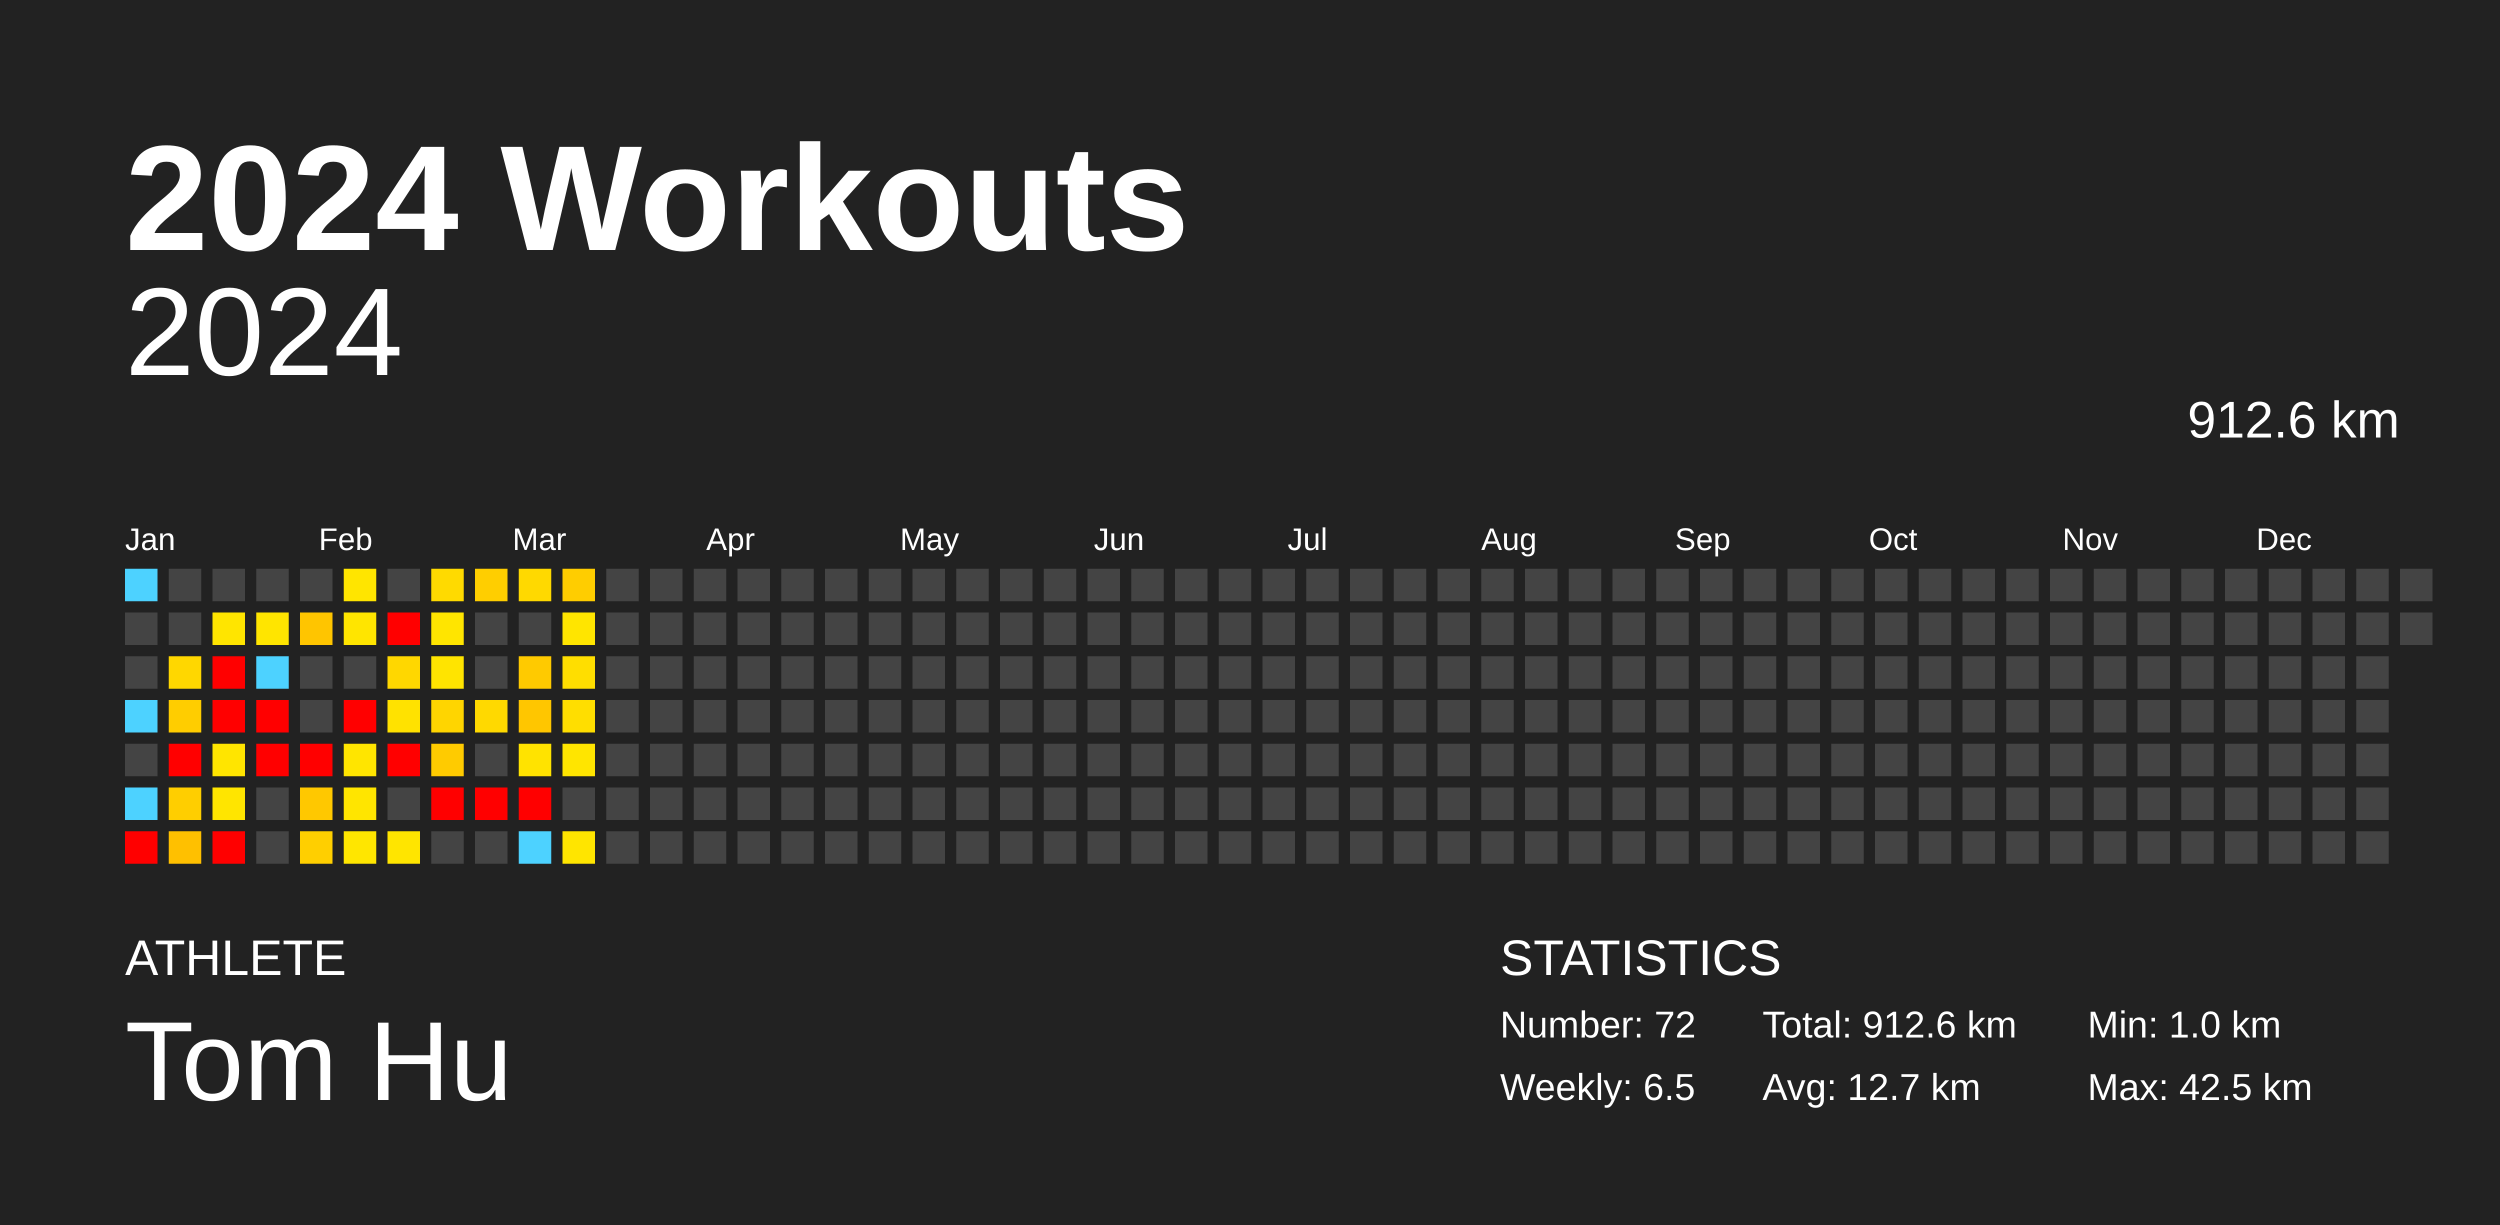
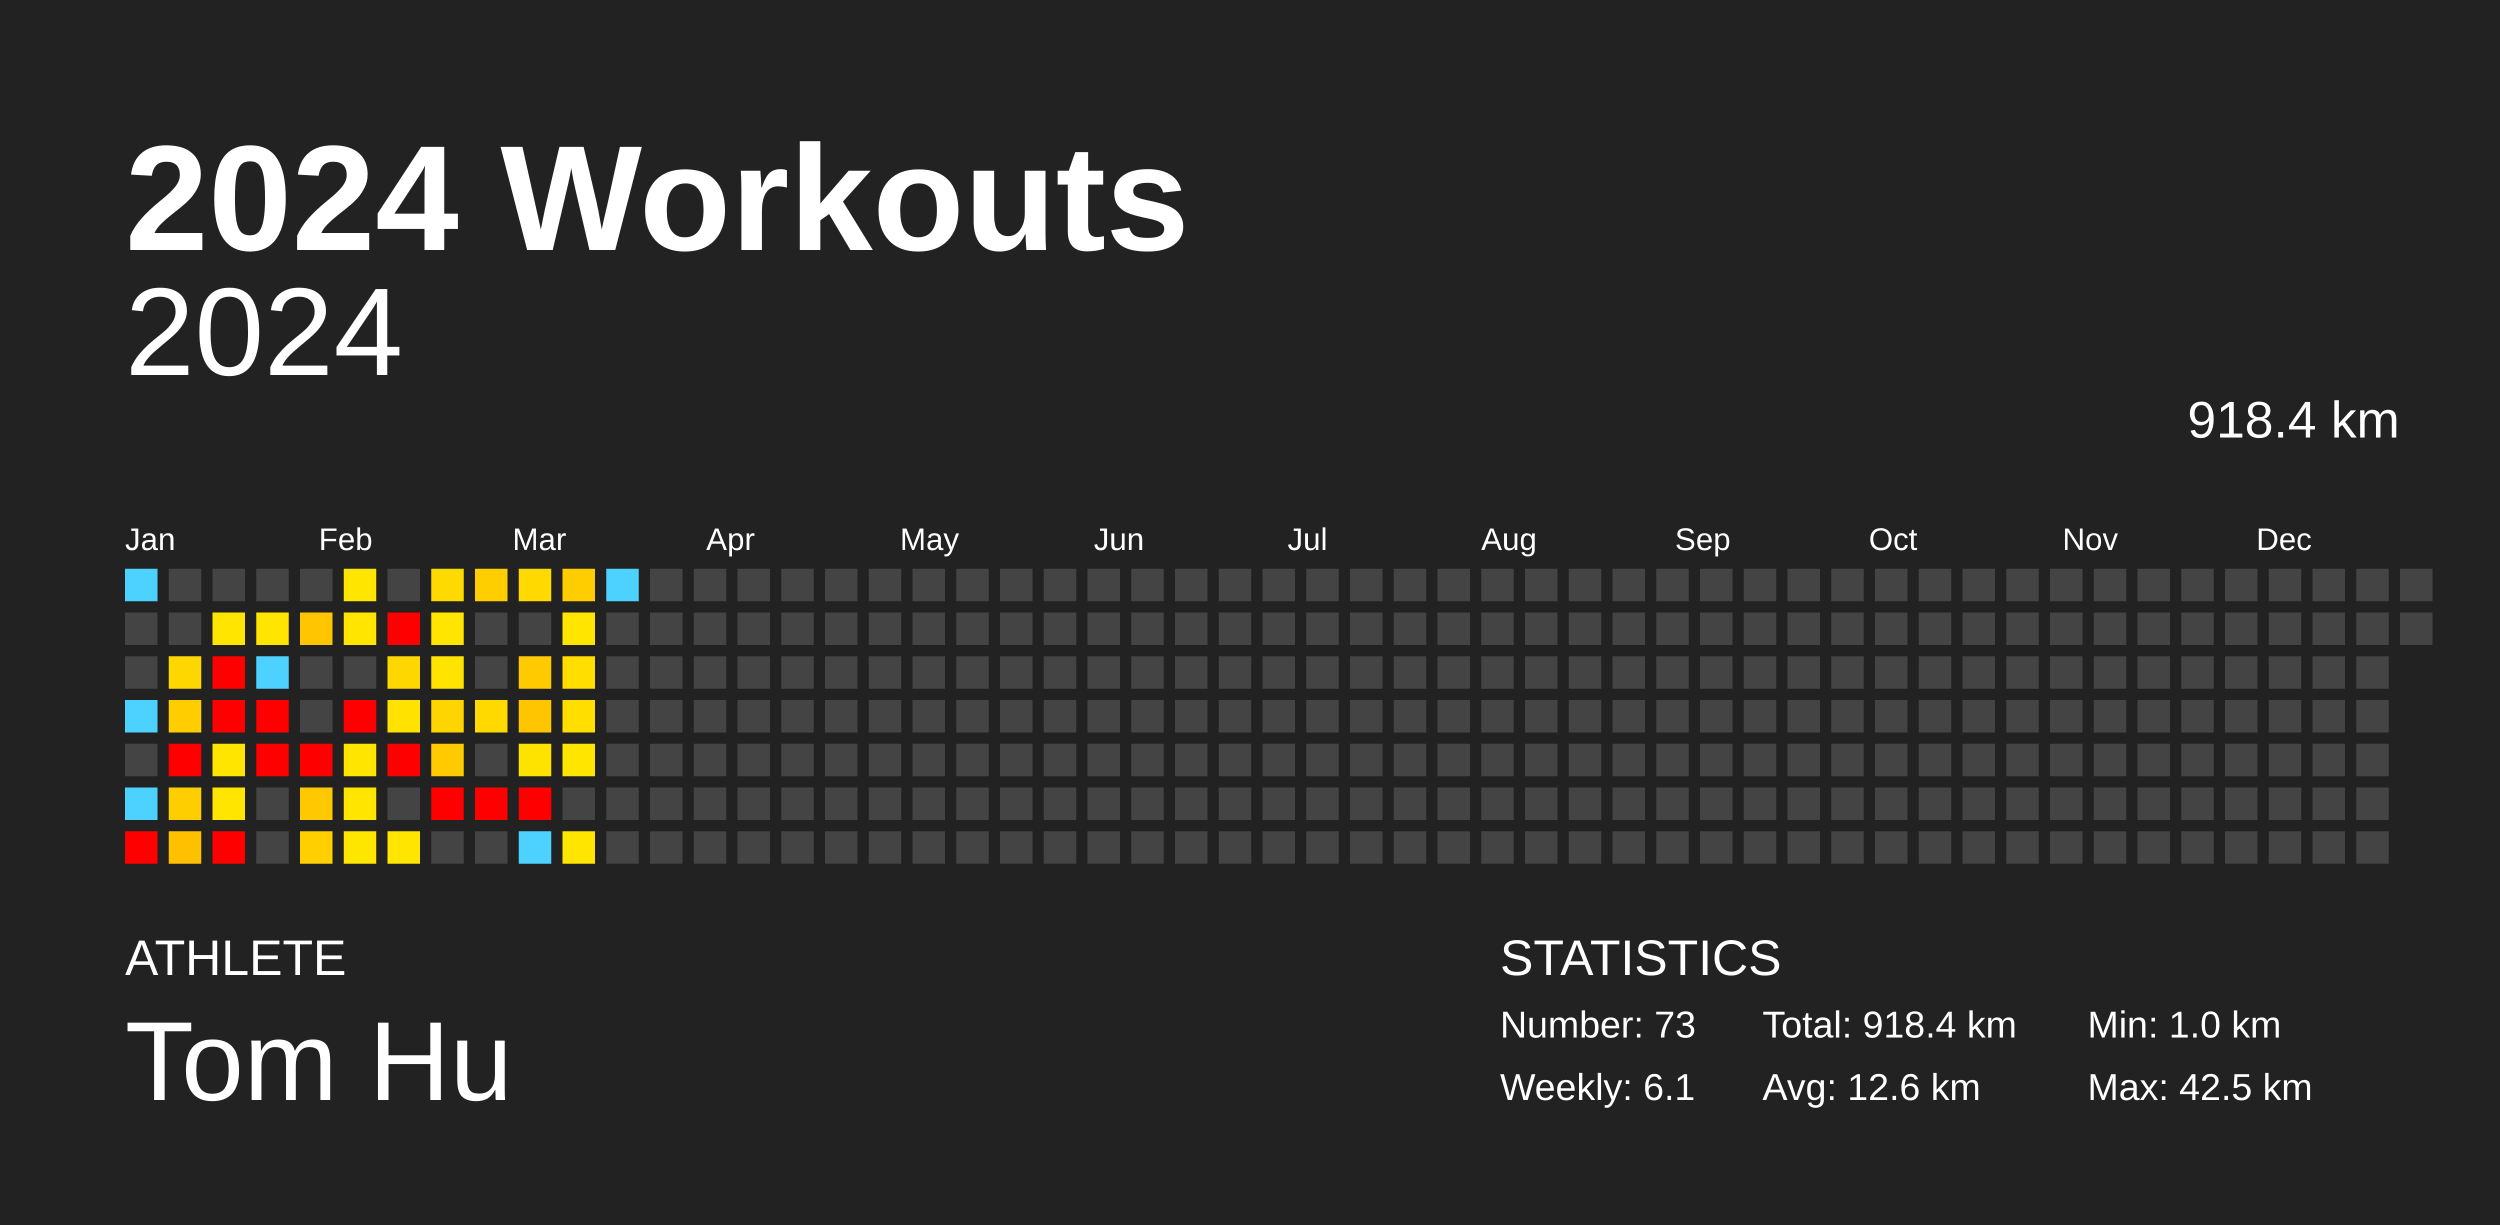
<svg xmlns="http://www.w3.org/2000/svg" baseProfile="full" height="98mm" version="1.1" viewBox="0,0,200,98" width="200mm">
  <defs />
  <rect fill="#222222" height="98" width="200" x="0" y="0" />
  <text fill="#FFFFFF" style="font-size:12px; font-family:Arial; font-weight:bold;" x="10" y="20">2024 Workouts</text>
  <text fill="#FFFFFF" style="font-size:4px; font-family:Arial" x="10" y="78">ATHLETE</text>
  <text fill="#FFFFFF" style="font-size:9px; font-family:Arial" x="10" y="88">Tom Hu</text>
  <text fill="#FFFFFF" style="font-size:4px; font-family:Arial" x="120" y="78">STATISTICS</text>
-   <text fill="#FFFFFF" style="font-size:3px; font-family:Arial" x="120" y="83">Number: 72</text>
-   <text fill="#FFFFFF" style="font-size:3px; font-family:Arial" x="120" y="88">Weekly: 6.5</text>
-   <text fill="#FFFFFF" style="font-size:3px; font-family:Arial" x="141" y="83">Total: 912.6 km</text>
-   <text fill="#FFFFFF" style="font-size:3px; font-family:Arial" x="141" y="88">Avg: 12.7 km</text>
+   <text fill="#FFFFFF" style="font-size:3px; font-family:Arial" x="120" y="83">Number: 73</text>
+   <text fill="#FFFFFF" style="font-size:3px; font-family:Arial" x="120" y="88">Weekly: 6.1</text>
+   <text fill="#FFFFFF" style="font-size:3px; font-family:Arial" x="141" y="83">Total: 918.4 km</text>
+   <text fill="#FFFFFF" style="font-size:3px; font-family:Arial" x="141" y="88">Avg: 12.6 km</text>
  <text fill="#FFFFFF" style="font-size:3px; font-family:Arial" x="167" y="83">Min: 1.0 km</text>
  <text fill="#FFFFFF" style="font-size:3px; font-family:Arial" x="167" y="88">Max: 42.5 km</text>
  <text alignment-baseline="hanging" fill="#FFFFFF" style="font-size:10.0px; font-family:Arial;" x="10" y="30">2024</text>
-   <text alignment-baseline="hanging" fill="#FFFFFF" style="font-size:4.125px; font-family:Arial;" x="175" y="35">912.6 km</text>
+   <text alignment-baseline="hanging" fill="#FFFFFF" style="font-size:4.125px; font-family:Arial;" x="175" y="35">918.4 km</text>
  <text fill="#FFFFFF" style="font-size:2.5px; font-family:Arial" x="10.0" y="44">Jan</text>
  <text fill="#FFFFFF" style="font-size:2.5px; font-family:Arial" x="25.5" y="44">Feb</text>
  <text fill="#FFFFFF" style="font-size:2.5px; font-family:Arial" x="41.0" y="44">Mar</text>
  <text fill="#FFFFFF" style="font-size:2.5px; font-family:Arial" x="56.5" y="44">Apr</text>
  <text fill="#FFFFFF" style="font-size:2.5px; font-family:Arial" x="72.0" y="44">May</text>
  <text fill="#FFFFFF" style="font-size:2.5px; font-family:Arial" x="87.5" y="44">Jun</text>
  <text fill="#FFFFFF" style="font-size:2.5px; font-family:Arial" x="103.0" y="44">Jul</text>
  <text fill="#FFFFFF" style="font-size:2.5px; font-family:Arial" x="118.5" y="44">Aug</text>
  <text fill="#FFFFFF" style="font-size:2.5px; font-family:Arial" x="134.0" y="44">Sep</text>
  <text fill="#FFFFFF" style="font-size:2.5px; font-family:Arial" x="149.5" y="44">Oct</text>
  <text fill="#FFFFFF" style="font-size:2.5px; font-family:Arial" x="165.0" y="44">Nov</text>
  <text fill="#FFFFFF" style="font-size:2.5px; font-family:Arial" x="180.5" y="44">Dec</text>
  <rect fill="#4dd2ff" height="2.6" width="2.6" x="10.0" y="45.5" />
  <rect fill="#444444" height="2.6" width="2.6" x="10.0" y="49.0" />
  <rect fill="#444444" height="2.6" width="2.6" x="10.0" y="52.5" />
  <rect fill="#4dd2ff" height="2.6" width="2.6" x="10.0" y="56.0" />
  <rect fill="#444444" height="2.6" width="2.6" x="10.0" y="59.5" />
  <rect fill="#4dd2ff" height="2.6" width="2.6" x="10.0" y="63.0" />
  <rect fill="red" height="2.6" width="2.6" x="10.0" y="66.5" />
  <rect fill="#444444" height="2.6" width="2.6" x="13.5" y="45.5" />
  <rect fill="#444444" height="2.6" width="2.6" x="13.5" y="49.0" />
  <rect fill="#ffd700" height="2.6" width="2.6" x="13.5" y="52.5" />
  <rect fill="#ffcd00" height="2.6" width="2.6" x="13.5" y="56.0" />
  <rect fill="red" height="2.6" width="2.6" x="13.5" y="59.5" />
  <rect fill="#ffce00" height="2.6" width="2.6" x="13.5" y="63.0" />
  <rect fill="#ffc000" height="2.6" width="2.6" x="13.5" y="66.5" />
  <rect fill="#444444" height="2.6" width="2.6" x="17.0" y="45.5" />
  <rect fill="#ffe500" height="2.6" width="2.6" x="17.0" y="49.0" />
  <rect fill="red" height="2.6" width="2.6" x="17.0" y="52.5" />
  <rect fill="red" height="2.6" width="2.6" x="17.0" y="56.0" />
  <rect fill="#ffe500" height="2.6" width="2.6" x="17.0" y="59.5" />
  <rect fill="#ffe500" height="2.6" width="2.6" x="17.0" y="63.0" />
  <rect fill="red" height="2.6" width="2.6" x="17.0" y="66.5" />
  <rect fill="#444444" height="2.6" width="2.6" x="20.5" y="45.5" />
  <rect fill="#ffe500" height="2.6" width="2.6" x="20.5" y="49.0" />
  <rect fill="#4dd2ff" height="2.6" width="2.6" x="20.5" y="52.5" />
  <rect fill="red" height="2.6" width="2.6" x="20.5" y="56.0" />
  <rect fill="red" height="2.6" width="2.6" x="20.5" y="59.5" />
  <rect fill="#444444" height="2.6" width="2.6" x="20.5" y="63.0" />
  <rect fill="#444444" height="2.6" width="2.6" x="20.5" y="66.5" />
  <rect fill="#444444" height="2.6" width="2.6" x="24.0" y="45.5" />
  <rect fill="#ffc500" height="2.6" width="2.6" x="24.0" y="49.0" />
  <rect fill="#444444" height="2.6" width="2.6" x="24.0" y="52.5" />
  <rect fill="#444444" height="2.6" width="2.6" x="24.0" y="56.0" />
  <rect fill="red" height="2.6" width="2.6" x="24.0" y="59.5" />
  <rect fill="#ffc800" height="2.6" width="2.6" x="24.0" y="63.0" />
  <rect fill="#ffcf00" height="2.6" width="2.6" x="24.0" y="66.5" />
  <rect fill="#ffe500" height="2.6" width="2.6" x="27.5" y="45.5" />
  <rect fill="#ffe500" height="2.6" width="2.6" x="27.5" y="49.0" />
  <rect fill="#444444" height="2.6" width="2.6" x="27.5" y="52.5" />
  <rect fill="red" height="2.6" width="2.6" x="27.5" y="56.0" />
  <rect fill="#ffe500" height="2.6" width="2.6" x="27.5" y="59.5" />
  <rect fill="#ffe500" height="2.6" width="2.6" x="27.5" y="63.0" />
  <rect fill="#ffe600" height="2.6" width="2.6" x="27.5" y="66.5" />
  <rect fill="#444444" height="2.6" width="2.6" x="31.0" y="45.5" />
  <rect fill="red" height="2.6" width="2.6" x="31.0" y="49.0" />
  <rect fill="#ffd700" height="2.6" width="2.6" x="31.0" y="52.5" />
  <rect fill="#ffe200" height="2.6" width="2.6" x="31.0" y="56.0" />
  <rect fill="red" height="2.6" width="2.6" x="31.0" y="59.5" />
  <rect fill="#444444" height="2.6" width="2.6" x="31.0" y="63.0" />
  <rect fill="#ffe500" height="2.6" width="2.6" x="31.0" y="66.5" />
  <rect fill="#ffda00" height="2.6" width="2.6" x="34.5" y="45.5" />
  <rect fill="#ffe500" height="2.6" width="2.6" x="34.5" y="49.0" />
  <rect fill="#ffe400" height="2.6" width="2.6" x="34.5" y="52.5" />
  <rect fill="#ffd500" height="2.6" width="2.6" x="34.5" y="56.0" />
  <rect fill="#ffcb00" height="2.6" width="2.6" x="34.5" y="59.5" />
  <rect fill="red" height="2.6" width="2.6" x="34.5" y="63.0" />
  <rect fill="#444444" height="2.6" width="2.6" x="34.5" y="66.5" />
  <rect fill="#ffce00" height="2.6" width="2.6" x="38.0" y="45.5" />
  <rect fill="#444444" height="2.6" width="2.6" x="38.0" y="49.0" />
  <rect fill="#444444" height="2.6" width="2.6" x="38.0" y="52.5" />
  <rect fill="#ffd900" height="2.6" width="2.6" x="38.0" y="56.0" />
  <rect fill="#444444" height="2.6" width="2.6" x="38.0" y="59.5" />
  <rect fill="red" height="2.6" width="2.6" x="38.0" y="63.0" />
  <rect fill="#444444" height="2.6" width="2.6" x="38.0" y="66.5" />
  <rect fill="#ffd900" height="2.6" width="2.6" x="41.5" y="45.5" />
  <rect fill="#444444" height="2.6" width="2.6" x="41.5" y="49.0" />
  <rect fill="#ffca00" height="2.6" width="2.6" x="41.5" y="52.5" />
  <rect fill="#ffc600" height="2.6" width="2.6" x="41.5" y="56.0" />
  <rect fill="#ffe300" height="2.6" width="2.6" x="41.5" y="59.5" />
  <rect fill="red" height="2.6" width="2.6" x="41.5" y="63.0" />
  <rect fill="#4dd2ff" height="2.6" width="2.6" x="41.5" y="66.5" />
  <rect fill="#ffcd00" height="2.6" width="2.6" x="45.0" y="45.5" />
  <rect fill="#ffe500" height="2.6" width="2.6" x="45.0" y="49.0" />
  <rect fill="#ffde00" height="2.6" width="2.6" x="45.0" y="52.5" />
  <rect fill="#ffde00" height="2.6" width="2.6" x="45.0" y="56.0" />
  <rect fill="#ffe500" height="2.6" width="2.6" x="45.0" y="59.5" />
  <rect fill="#444444" height="2.6" width="2.6" x="45.0" y="63.0" />
  <rect fill="#ffe500" height="2.6" width="2.6" x="45.0" y="66.5" />
-   <rect fill="#444444" height="2.6" width="2.6" x="48.5" y="45.5" />
+   <rect fill="#4dd2ff" height="2.6" width="2.6" x="48.5" y="45.5" />
  <rect fill="#444444" height="2.6" width="2.6" x="48.5" y="49.0" />
  <rect fill="#444444" height="2.6" width="2.6" x="48.5" y="52.5" />
  <rect fill="#444444" height="2.6" width="2.6" x="48.5" y="56.0" />
  <rect fill="#444444" height="2.6" width="2.6" x="48.5" y="59.5" />
  <rect fill="#444444" height="2.6" width="2.6" x="48.5" y="63.0" />
  <rect fill="#444444" height="2.6" width="2.6" x="48.5" y="66.5" />
  <rect fill="#444444" height="2.6" width="2.6" x="52.0" y="45.5" />
  <rect fill="#444444" height="2.6" width="2.6" x="52.0" y="49.0" />
  <rect fill="#444444" height="2.6" width="2.6" x="52.0" y="52.5" />
  <rect fill="#444444" height="2.6" width="2.6" x="52.0" y="56.0" />
  <rect fill="#444444" height="2.6" width="2.6" x="52.0" y="59.5" />
  <rect fill="#444444" height="2.6" width="2.6" x="52.0" y="63.0" />
  <rect fill="#444444" height="2.6" width="2.6" x="52.0" y="66.5" />
  <rect fill="#444444" height="2.6" width="2.6" x="55.5" y="45.5" />
  <rect fill="#444444" height="2.6" width="2.6" x="55.5" y="49.0" />
  <rect fill="#444444" height="2.6" width="2.6" x="55.5" y="52.5" />
  <rect fill="#444444" height="2.6" width="2.6" x="55.5" y="56.0" />
  <rect fill="#444444" height="2.6" width="2.6" x="55.5" y="59.5" />
  <rect fill="#444444" height="2.6" width="2.6" x="55.5" y="63.0" />
  <rect fill="#444444" height="2.6" width="2.6" x="55.5" y="66.5" />
  <rect fill="#444444" height="2.6" width="2.6" x="59.0" y="45.5" />
  <rect fill="#444444" height="2.6" width="2.6" x="59.0" y="49.0" />
  <rect fill="#444444" height="2.6" width="2.6" x="59.0" y="52.5" />
  <rect fill="#444444" height="2.6" width="2.6" x="59.0" y="56.0" />
  <rect fill="#444444" height="2.6" width="2.6" x="59.0" y="59.5" />
  <rect fill="#444444" height="2.6" width="2.6" x="59.0" y="63.0" />
  <rect fill="#444444" height="2.6" width="2.6" x="59.0" y="66.5" />
  <rect fill="#444444" height="2.6" width="2.6" x="62.5" y="45.5" />
  <rect fill="#444444" height="2.6" width="2.6" x="62.5" y="49.0" />
  <rect fill="#444444" height="2.6" width="2.6" x="62.5" y="52.5" />
  <rect fill="#444444" height="2.6" width="2.6" x="62.5" y="56.0" />
  <rect fill="#444444" height="2.6" width="2.6" x="62.5" y="59.5" />
  <rect fill="#444444" height="2.6" width="2.6" x="62.5" y="63.0" />
  <rect fill="#444444" height="2.6" width="2.6" x="62.5" y="66.5" />
  <rect fill="#444444" height="2.6" width="2.6" x="66.0" y="45.5" />
  <rect fill="#444444" height="2.6" width="2.6" x="66.0" y="49.0" />
  <rect fill="#444444" height="2.6" width="2.6" x="66.0" y="52.5" />
  <rect fill="#444444" height="2.6" width="2.6" x="66.0" y="56.0" />
  <rect fill="#444444" height="2.6" width="2.6" x="66.0" y="59.5" />
  <rect fill="#444444" height="2.6" width="2.6" x="66.0" y="63.0" />
  <rect fill="#444444" height="2.6" width="2.6" x="66.0" y="66.5" />
  <rect fill="#444444" height="2.6" width="2.6" x="69.5" y="45.5" />
  <rect fill="#444444" height="2.6" width="2.6" x="69.5" y="49.0" />
  <rect fill="#444444" height="2.6" width="2.6" x="69.5" y="52.5" />
  <rect fill="#444444" height="2.6" width="2.6" x="69.5" y="56.0" />
  <rect fill="#444444" height="2.6" width="2.6" x="69.5" y="59.5" />
  <rect fill="#444444" height="2.6" width="2.6" x="69.5" y="63.0" />
  <rect fill="#444444" height="2.6" width="2.6" x="69.5" y="66.5" />
  <rect fill="#444444" height="2.6" width="2.6" x="73.0" y="45.5" />
  <rect fill="#444444" height="2.6" width="2.6" x="73.0" y="49.0" />
  <rect fill="#444444" height="2.6" width="2.6" x="73.0" y="52.5" />
  <rect fill="#444444" height="2.6" width="2.6" x="73.0" y="56.0" />
  <rect fill="#444444" height="2.6" width="2.6" x="73.0" y="59.5" />
  <rect fill="#444444" height="2.6" width="2.6" x="73.0" y="63.0" />
  <rect fill="#444444" height="2.6" width="2.6" x="73.0" y="66.5" />
  <rect fill="#444444" height="2.6" width="2.6" x="76.5" y="45.5" />
  <rect fill="#444444" height="2.6" width="2.6" x="76.5" y="49.0" />
  <rect fill="#444444" height="2.6" width="2.6" x="76.5" y="52.5" />
  <rect fill="#444444" height="2.6" width="2.6" x="76.5" y="56.0" />
  <rect fill="#444444" height="2.6" width="2.6" x="76.5" y="59.5" />
  <rect fill="#444444" height="2.6" width="2.6" x="76.5" y="63.0" />
  <rect fill="#444444" height="2.6" width="2.6" x="76.5" y="66.5" />
  <rect fill="#444444" height="2.6" width="2.6" x="80.0" y="45.5" />
  <rect fill="#444444" height="2.6" width="2.6" x="80.0" y="49.0" />
  <rect fill="#444444" height="2.6" width="2.6" x="80.0" y="52.5" />
  <rect fill="#444444" height="2.6" width="2.6" x="80.0" y="56.0" />
  <rect fill="#444444" height="2.6" width="2.6" x="80.0" y="59.5" />
  <rect fill="#444444" height="2.6" width="2.6" x="80.0" y="63.0" />
  <rect fill="#444444" height="2.6" width="2.6" x="80.0" y="66.5" />
  <rect fill="#444444" height="2.6" width="2.6" x="83.5" y="45.5" />
  <rect fill="#444444" height="2.6" width="2.6" x="83.5" y="49.0" />
  <rect fill="#444444" height="2.6" width="2.6" x="83.5" y="52.5" />
  <rect fill="#444444" height="2.6" width="2.6" x="83.5" y="56.0" />
  <rect fill="#444444" height="2.6" width="2.6" x="83.5" y="59.5" />
  <rect fill="#444444" height="2.6" width="2.6" x="83.5" y="63.0" />
  <rect fill="#444444" height="2.6" width="2.6" x="83.5" y="66.5" />
  <rect fill="#444444" height="2.6" width="2.6" x="87.0" y="45.5" />
  <rect fill="#444444" height="2.6" width="2.6" x="87.0" y="49.0" />
  <rect fill="#444444" height="2.6" width="2.6" x="87.0" y="52.5" />
  <rect fill="#444444" height="2.6" width="2.6" x="87.0" y="56.0" />
  <rect fill="#444444" height="2.6" width="2.6" x="87.0" y="59.5" />
  <rect fill="#444444" height="2.6" width="2.6" x="87.0" y="63.0" />
  <rect fill="#444444" height="2.6" width="2.6" x="87.0" y="66.5" />
  <rect fill="#444444" height="2.6" width="2.6" x="90.5" y="45.5" />
  <rect fill="#444444" height="2.6" width="2.6" x="90.5" y="49.0" />
  <rect fill="#444444" height="2.6" width="2.6" x="90.5" y="52.5" />
  <rect fill="#444444" height="2.6" width="2.6" x="90.5" y="56.0" />
  <rect fill="#444444" height="2.6" width="2.6" x="90.5" y="59.5" />
  <rect fill="#444444" height="2.6" width="2.6" x="90.5" y="63.0" />
  <rect fill="#444444" height="2.6" width="2.6" x="90.5" y="66.5" />
  <rect fill="#444444" height="2.6" width="2.6" x="94.0" y="45.5" />
  <rect fill="#444444" height="2.6" width="2.6" x="94.0" y="49.0" />
  <rect fill="#444444" height="2.6" width="2.6" x="94.0" y="52.5" />
  <rect fill="#444444" height="2.6" width="2.6" x="94.0" y="56.0" />
  <rect fill="#444444" height="2.6" width="2.6" x="94.0" y="59.5" />
  <rect fill="#444444" height="2.6" width="2.6" x="94.0" y="63.0" />
  <rect fill="#444444" height="2.6" width="2.6" x="94.0" y="66.5" />
  <rect fill="#444444" height="2.6" width="2.6" x="97.5" y="45.5" />
  <rect fill="#444444" height="2.6" width="2.6" x="97.5" y="49.0" />
  <rect fill="#444444" height="2.6" width="2.6" x="97.5" y="52.5" />
  <rect fill="#444444" height="2.6" width="2.6" x="97.5" y="56.0" />
  <rect fill="#444444" height="2.6" width="2.6" x="97.5" y="59.5" />
  <rect fill="#444444" height="2.6" width="2.6" x="97.5" y="63.0" />
  <rect fill="#444444" height="2.6" width="2.6" x="97.5" y="66.5" />
  <rect fill="#444444" height="2.6" width="2.6" x="101.0" y="45.5" />
  <rect fill="#444444" height="2.6" width="2.6" x="101.0" y="49.0" />
  <rect fill="#444444" height="2.6" width="2.6" x="101.0" y="52.5" />
  <rect fill="#444444" height="2.6" width="2.6" x="101.0" y="56.0" />
  <rect fill="#444444" height="2.6" width="2.6" x="101.0" y="59.5" />
  <rect fill="#444444" height="2.6" width="2.6" x="101.0" y="63.0" />
  <rect fill="#444444" height="2.6" width="2.6" x="101.0" y="66.5" />
  <rect fill="#444444" height="2.6" width="2.6" x="104.5" y="45.5" />
  <rect fill="#444444" height="2.6" width="2.6" x="104.5" y="49.0" />
  <rect fill="#444444" height="2.6" width="2.6" x="104.5" y="52.5" />
  <rect fill="#444444" height="2.6" width="2.6" x="104.5" y="56.0" />
  <rect fill="#444444" height="2.6" width="2.6" x="104.5" y="59.5" />
  <rect fill="#444444" height="2.6" width="2.6" x="104.5" y="63.0" />
  <rect fill="#444444" height="2.6" width="2.6" x="104.5" y="66.5" />
  <rect fill="#444444" height="2.6" width="2.6" x="108.0" y="45.5" />
  <rect fill="#444444" height="2.6" width="2.6" x="108.0" y="49.0" />
  <rect fill="#444444" height="2.6" width="2.6" x="108.0" y="52.5" />
  <rect fill="#444444" height="2.6" width="2.6" x="108.0" y="56.0" />
  <rect fill="#444444" height="2.6" width="2.6" x="108.0" y="59.5" />
  <rect fill="#444444" height="2.6" width="2.6" x="108.0" y="63.0" />
  <rect fill="#444444" height="2.6" width="2.6" x="108.0" y="66.5" />
  <rect fill="#444444" height="2.6" width="2.6" x="111.5" y="45.5" />
  <rect fill="#444444" height="2.6" width="2.6" x="111.5" y="49.0" />
  <rect fill="#444444" height="2.6" width="2.6" x="111.5" y="52.5" />
  <rect fill="#444444" height="2.6" width="2.6" x="111.5" y="56.0" />
  <rect fill="#444444" height="2.6" width="2.6" x="111.5" y="59.5" />
  <rect fill="#444444" height="2.6" width="2.6" x="111.5" y="63.0" />
  <rect fill="#444444" height="2.6" width="2.6" x="111.5" y="66.5" />
  <rect fill="#444444" height="2.6" width="2.6" x="115.0" y="45.5" />
  <rect fill="#444444" height="2.6" width="2.6" x="115.0" y="49.0" />
  <rect fill="#444444" height="2.6" width="2.6" x="115.0" y="52.5" />
  <rect fill="#444444" height="2.6" width="2.6" x="115.0" y="56.0" />
  <rect fill="#444444" height="2.6" width="2.6" x="115.0" y="59.5" />
  <rect fill="#444444" height="2.6" width="2.6" x="115.0" y="63.0" />
  <rect fill="#444444" height="2.6" width="2.6" x="115.0" y="66.5" />
  <rect fill="#444444" height="2.6" width="2.6" x="118.5" y="45.5" />
  <rect fill="#444444" height="2.6" width="2.6" x="118.5" y="49.0" />
  <rect fill="#444444" height="2.6" width="2.6" x="118.5" y="52.5" />
  <rect fill="#444444" height="2.6" width="2.6" x="118.5" y="56.0" />
  <rect fill="#444444" height="2.6" width="2.6" x="118.5" y="59.5" />
  <rect fill="#444444" height="2.6" width="2.6" x="118.5" y="63.0" />
  <rect fill="#444444" height="2.6" width="2.6" x="118.5" y="66.5" />
  <rect fill="#444444" height="2.6" width="2.6" x="122.0" y="45.5" />
  <rect fill="#444444" height="2.6" width="2.6" x="122.0" y="49.0" />
  <rect fill="#444444" height="2.6" width="2.6" x="122.0" y="52.5" />
  <rect fill="#444444" height="2.6" width="2.6" x="122.0" y="56.0" />
  <rect fill="#444444" height="2.6" width="2.6" x="122.0" y="59.5" />
  <rect fill="#444444" height="2.6" width="2.6" x="122.0" y="63.0" />
  <rect fill="#444444" height="2.6" width="2.6" x="122.0" y="66.5" />
  <rect fill="#444444" height="2.6" width="2.6" x="125.5" y="45.5" />
  <rect fill="#444444" height="2.6" width="2.6" x="125.5" y="49.0" />
  <rect fill="#444444" height="2.6" width="2.6" x="125.5" y="52.5" />
  <rect fill="#444444" height="2.6" width="2.6" x="125.5" y="56.0" />
  <rect fill="#444444" height="2.6" width="2.6" x="125.5" y="59.5" />
  <rect fill="#444444" height="2.6" width="2.6" x="125.5" y="63.0" />
  <rect fill="#444444" height="2.6" width="2.6" x="125.5" y="66.5" />
  <rect fill="#444444" height="2.6" width="2.6" x="129.0" y="45.5" />
  <rect fill="#444444" height="2.6" width="2.6" x="129.0" y="49.0" />
  <rect fill="#444444" height="2.6" width="2.6" x="129.0" y="52.5" />
  <rect fill="#444444" height="2.6" width="2.6" x="129.0" y="56.0" />
  <rect fill="#444444" height="2.6" width="2.6" x="129.0" y="59.5" />
  <rect fill="#444444" height="2.6" width="2.6" x="129.0" y="63.0" />
  <rect fill="#444444" height="2.6" width="2.6" x="129.0" y="66.5" />
  <rect fill="#444444" height="2.6" width="2.6" x="132.5" y="45.5" />
  <rect fill="#444444" height="2.6" width="2.6" x="132.5" y="49.0" />
  <rect fill="#444444" height="2.6" width="2.6" x="132.5" y="52.5" />
  <rect fill="#444444" height="2.6" width="2.6" x="132.5" y="56.0" />
  <rect fill="#444444" height="2.6" width="2.6" x="132.5" y="59.5" />
  <rect fill="#444444" height="2.6" width="2.6" x="132.5" y="63.0" />
  <rect fill="#444444" height="2.6" width="2.6" x="132.5" y="66.5" />
  <rect fill="#444444" height="2.6" width="2.6" x="136.0" y="45.5" />
  <rect fill="#444444" height="2.6" width="2.6" x="136.0" y="49.0" />
  <rect fill="#444444" height="2.6" width="2.6" x="136.0" y="52.5" />
  <rect fill="#444444" height="2.6" width="2.6" x="136.0" y="56.0" />
  <rect fill="#444444" height="2.6" width="2.6" x="136.0" y="59.5" />
  <rect fill="#444444" height="2.6" width="2.6" x="136.0" y="63.0" />
  <rect fill="#444444" height="2.6" width="2.6" x="136.0" y="66.5" />
  <rect fill="#444444" height="2.6" width="2.6" x="139.5" y="45.5" />
  <rect fill="#444444" height="2.6" width="2.6" x="139.5" y="49.0" />
  <rect fill="#444444" height="2.6" width="2.6" x="139.5" y="52.5" />
  <rect fill="#444444" height="2.6" width="2.6" x="139.5" y="56.0" />
  <rect fill="#444444" height="2.6" width="2.6" x="139.5" y="59.5" />
  <rect fill="#444444" height="2.6" width="2.6" x="139.5" y="63.0" />
  <rect fill="#444444" height="2.6" width="2.6" x="139.5" y="66.5" />
  <rect fill="#444444" height="2.6" width="2.6" x="143.0" y="45.5" />
  <rect fill="#444444" height="2.6" width="2.6" x="143.0" y="49.0" />
  <rect fill="#444444" height="2.6" width="2.6" x="143.0" y="52.5" />
  <rect fill="#444444" height="2.6" width="2.6" x="143.0" y="56.0" />
  <rect fill="#444444" height="2.6" width="2.6" x="143.0" y="59.5" />
  <rect fill="#444444" height="2.6" width="2.6" x="143.0" y="63.0" />
  <rect fill="#444444" height="2.6" width="2.6" x="143.0" y="66.5" />
  <rect fill="#444444" height="2.6" width="2.6" x="146.5" y="45.5" />
  <rect fill="#444444" height="2.6" width="2.6" x="146.5" y="49.0" />
  <rect fill="#444444" height="2.6" width="2.6" x="146.5" y="52.5" />
  <rect fill="#444444" height="2.6" width="2.6" x="146.5" y="56.0" />
  <rect fill="#444444" height="2.6" width="2.6" x="146.5" y="59.5" />
  <rect fill="#444444" height="2.6" width="2.6" x="146.5" y="63.0" />
  <rect fill="#444444" height="2.6" width="2.6" x="146.5" y="66.5" />
  <rect fill="#444444" height="2.6" width="2.6" x="150.0" y="45.5" />
  <rect fill="#444444" height="2.6" width="2.6" x="150.0" y="49.0" />
  <rect fill="#444444" height="2.6" width="2.6" x="150.0" y="52.5" />
  <rect fill="#444444" height="2.6" width="2.6" x="150.0" y="56.0" />
  <rect fill="#444444" height="2.6" width="2.6" x="150.0" y="59.5" />
  <rect fill="#444444" height="2.6" width="2.6" x="150.0" y="63.0" />
  <rect fill="#444444" height="2.6" width="2.6" x="150.0" y="66.5" />
  <rect fill="#444444" height="2.6" width="2.6" x="153.5" y="45.5" />
  <rect fill="#444444" height="2.6" width="2.6" x="153.5" y="49.0" />
  <rect fill="#444444" height="2.6" width="2.6" x="153.5" y="52.5" />
  <rect fill="#444444" height="2.6" width="2.6" x="153.5" y="56.0" />
  <rect fill="#444444" height="2.6" width="2.6" x="153.5" y="59.5" />
  <rect fill="#444444" height="2.6" width="2.6" x="153.5" y="63.0" />
  <rect fill="#444444" height="2.6" width="2.6" x="153.5" y="66.5" />
  <rect fill="#444444" height="2.6" width="2.6" x="157.0" y="45.5" />
  <rect fill="#444444" height="2.6" width="2.6" x="157.0" y="49.0" />
  <rect fill="#444444" height="2.6" width="2.6" x="157.0" y="52.5" />
  <rect fill="#444444" height="2.6" width="2.6" x="157.0" y="56.0" />
  <rect fill="#444444" height="2.6" width="2.6" x="157.0" y="59.5" />
  <rect fill="#444444" height="2.6" width="2.6" x="157.0" y="63.0" />
  <rect fill="#444444" height="2.6" width="2.6" x="157.0" y="66.5" />
  <rect fill="#444444" height="2.6" width="2.6" x="160.5" y="45.5" />
  <rect fill="#444444" height="2.6" width="2.6" x="160.5" y="49.0" />
  <rect fill="#444444" height="2.6" width="2.6" x="160.5" y="52.5" />
  <rect fill="#444444" height="2.6" width="2.6" x="160.5" y="56.0" />
  <rect fill="#444444" height="2.6" width="2.6" x="160.5" y="59.5" />
  <rect fill="#444444" height="2.6" width="2.6" x="160.5" y="63.0" />
  <rect fill="#444444" height="2.6" width="2.6" x="160.5" y="66.5" />
  <rect fill="#444444" height="2.6" width="2.6" x="164.0" y="45.5" />
  <rect fill="#444444" height="2.6" width="2.6" x="164.0" y="49.0" />
  <rect fill="#444444" height="2.6" width="2.6" x="164.0" y="52.5" />
  <rect fill="#444444" height="2.6" width="2.6" x="164.0" y="56.0" />
  <rect fill="#444444" height="2.6" width="2.6" x="164.0" y="59.5" />
  <rect fill="#444444" height="2.6" width="2.6" x="164.0" y="63.0" />
  <rect fill="#444444" height="2.6" width="2.6" x="164.0" y="66.5" />
  <rect fill="#444444" height="2.6" width="2.6" x="167.5" y="45.5" />
  <rect fill="#444444" height="2.6" width="2.6" x="167.5" y="49.0" />
  <rect fill="#444444" height="2.6" width="2.6" x="167.5" y="52.5" />
  <rect fill="#444444" height="2.6" width="2.6" x="167.5" y="56.0" />
  <rect fill="#444444" height="2.6" width="2.6" x="167.5" y="59.5" />
  <rect fill="#444444" height="2.6" width="2.6" x="167.5" y="63.0" />
  <rect fill="#444444" height="2.6" width="2.6" x="167.5" y="66.5" />
  <rect fill="#444444" height="2.6" width="2.6" x="171.0" y="45.5" />
  <rect fill="#444444" height="2.6" width="2.6" x="171.0" y="49.0" />
  <rect fill="#444444" height="2.6" width="2.6" x="171.0" y="52.5" />
  <rect fill="#444444" height="2.6" width="2.6" x="171.0" y="56.0" />
  <rect fill="#444444" height="2.6" width="2.6" x="171.0" y="59.5" />
  <rect fill="#444444" height="2.6" width="2.6" x="171.0" y="63.0" />
  <rect fill="#444444" height="2.6" width="2.6" x="171.0" y="66.5" />
  <rect fill="#444444" height="2.6" width="2.6" x="174.5" y="45.5" />
  <rect fill="#444444" height="2.6" width="2.6" x="174.5" y="49.0" />
  <rect fill="#444444" height="2.6" width="2.6" x="174.5" y="52.5" />
  <rect fill="#444444" height="2.6" width="2.6" x="174.5" y="56.0" />
  <rect fill="#444444" height="2.6" width="2.6" x="174.5" y="59.5" />
  <rect fill="#444444" height="2.6" width="2.6" x="174.5" y="63.0" />
  <rect fill="#444444" height="2.6" width="2.6" x="174.5" y="66.5" />
  <rect fill="#444444" height="2.6" width="2.6" x="178.0" y="45.5" />
  <rect fill="#444444" height="2.6" width="2.6" x="178.0" y="49.0" />
  <rect fill="#444444" height="2.6" width="2.6" x="178.0" y="52.5" />
  <rect fill="#444444" height="2.6" width="2.6" x="178.0" y="56.0" />
  <rect fill="#444444" height="2.6" width="2.6" x="178.0" y="59.5" />
  <rect fill="#444444" height="2.6" width="2.6" x="178.0" y="63.0" />
  <rect fill="#444444" height="2.6" width="2.6" x="178.0" y="66.5" />
  <rect fill="#444444" height="2.6" width="2.6" x="181.5" y="45.5" />
  <rect fill="#444444" height="2.6" width="2.6" x="181.5" y="49.0" />
  <rect fill="#444444" height="2.6" width="2.6" x="181.5" y="52.5" />
  <rect fill="#444444" height="2.6" width="2.6" x="181.5" y="56.0" />
  <rect fill="#444444" height="2.6" width="2.6" x="181.5" y="59.5" />
  <rect fill="#444444" height="2.6" width="2.6" x="181.5" y="63.0" />
  <rect fill="#444444" height="2.6" width="2.6" x="181.5" y="66.5" />
  <rect fill="#444444" height="2.6" width="2.6" x="185.0" y="45.5" />
  <rect fill="#444444" height="2.6" width="2.6" x="185.0" y="49.0" />
  <rect fill="#444444" height="2.6" width="2.6" x="185.0" y="52.5" />
  <rect fill="#444444" height="2.6" width="2.6" x="185.0" y="56.0" />
  <rect fill="#444444" height="2.6" width="2.6" x="185.0" y="59.5" />
  <rect fill="#444444" height="2.6" width="2.6" x="185.0" y="63.0" />
  <rect fill="#444444" height="2.6" width="2.6" x="185.0" y="66.5" />
  <rect fill="#444444" height="2.6" width="2.6" x="188.5" y="45.5" />
  <rect fill="#444444" height="2.6" width="2.6" x="188.5" y="49.0" />
  <rect fill="#444444" height="2.6" width="2.6" x="188.5" y="52.5" />
  <rect fill="#444444" height="2.6" width="2.6" x="188.5" y="56.0" />
  <rect fill="#444444" height="2.6" width="2.6" x="188.5" y="59.5" />
  <rect fill="#444444" height="2.6" width="2.6" x="188.5" y="63.0" />
  <rect fill="#444444" height="2.6" width="2.6" x="188.5" y="66.5" />
  <rect fill="#444444" height="2.6" width="2.6" x="192.0" y="45.5" />
  <rect fill="#444444" height="2.6" width="2.6" x="192.0" y="49.0" />
</svg>
